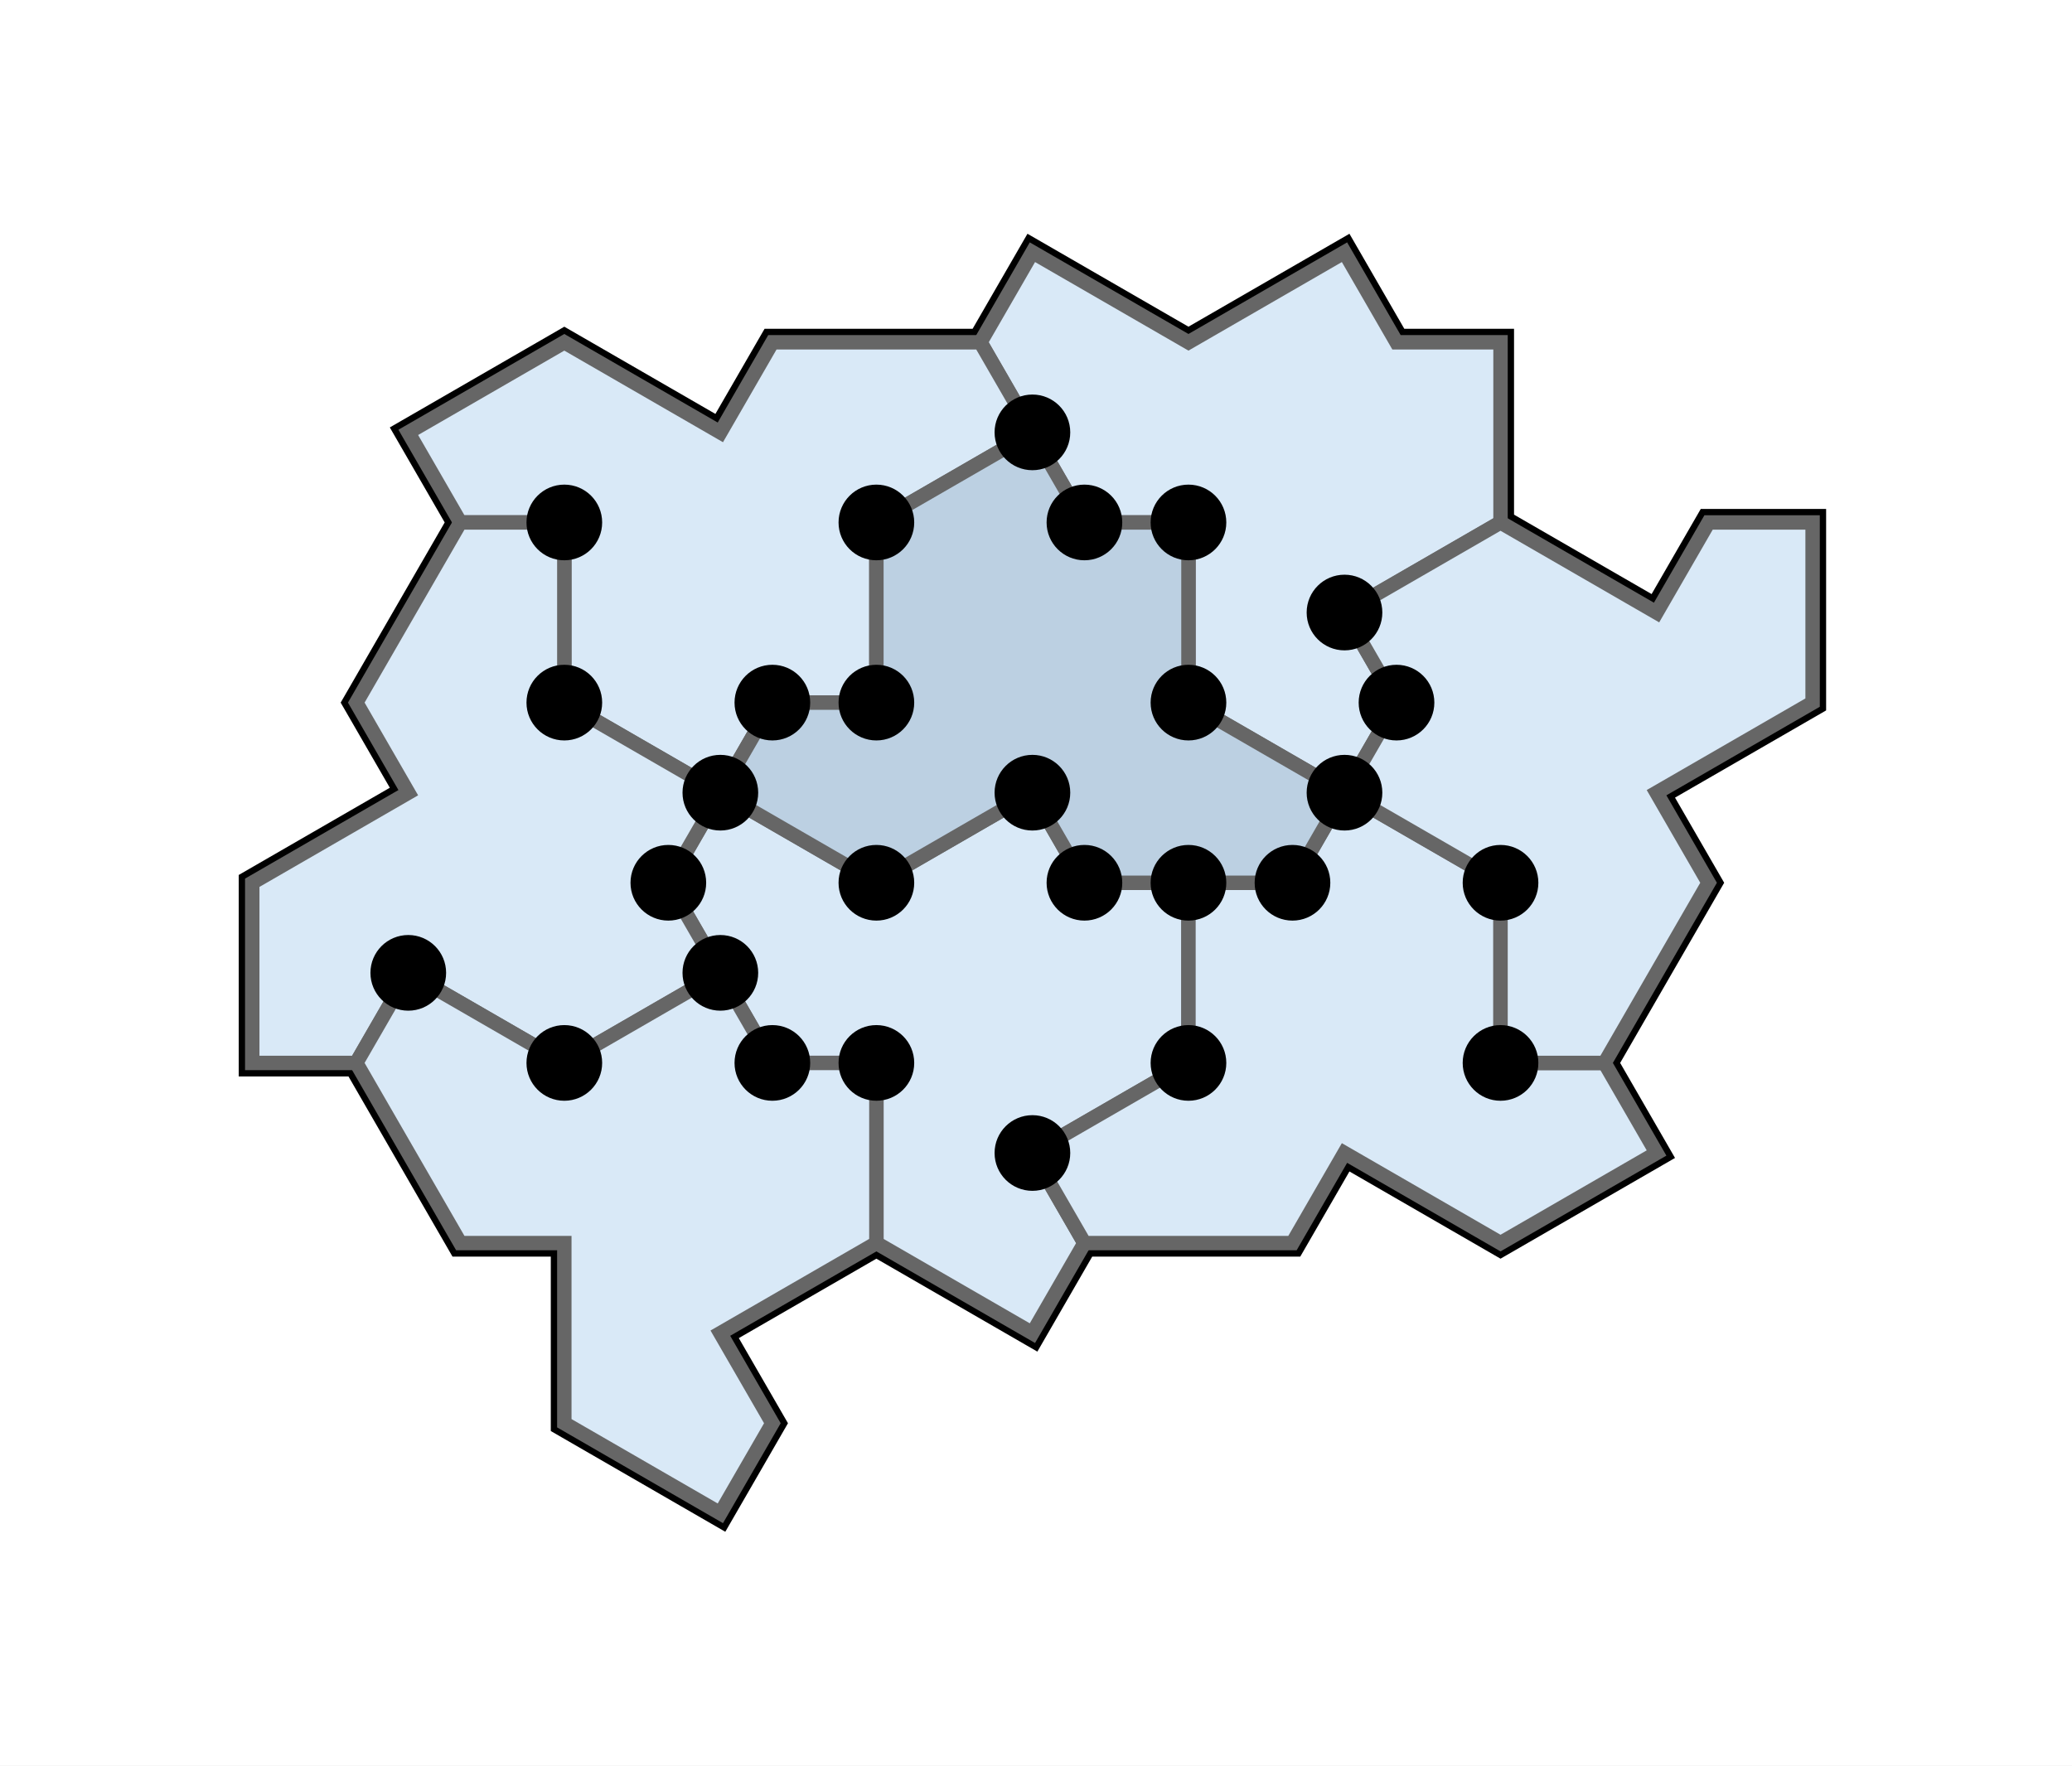
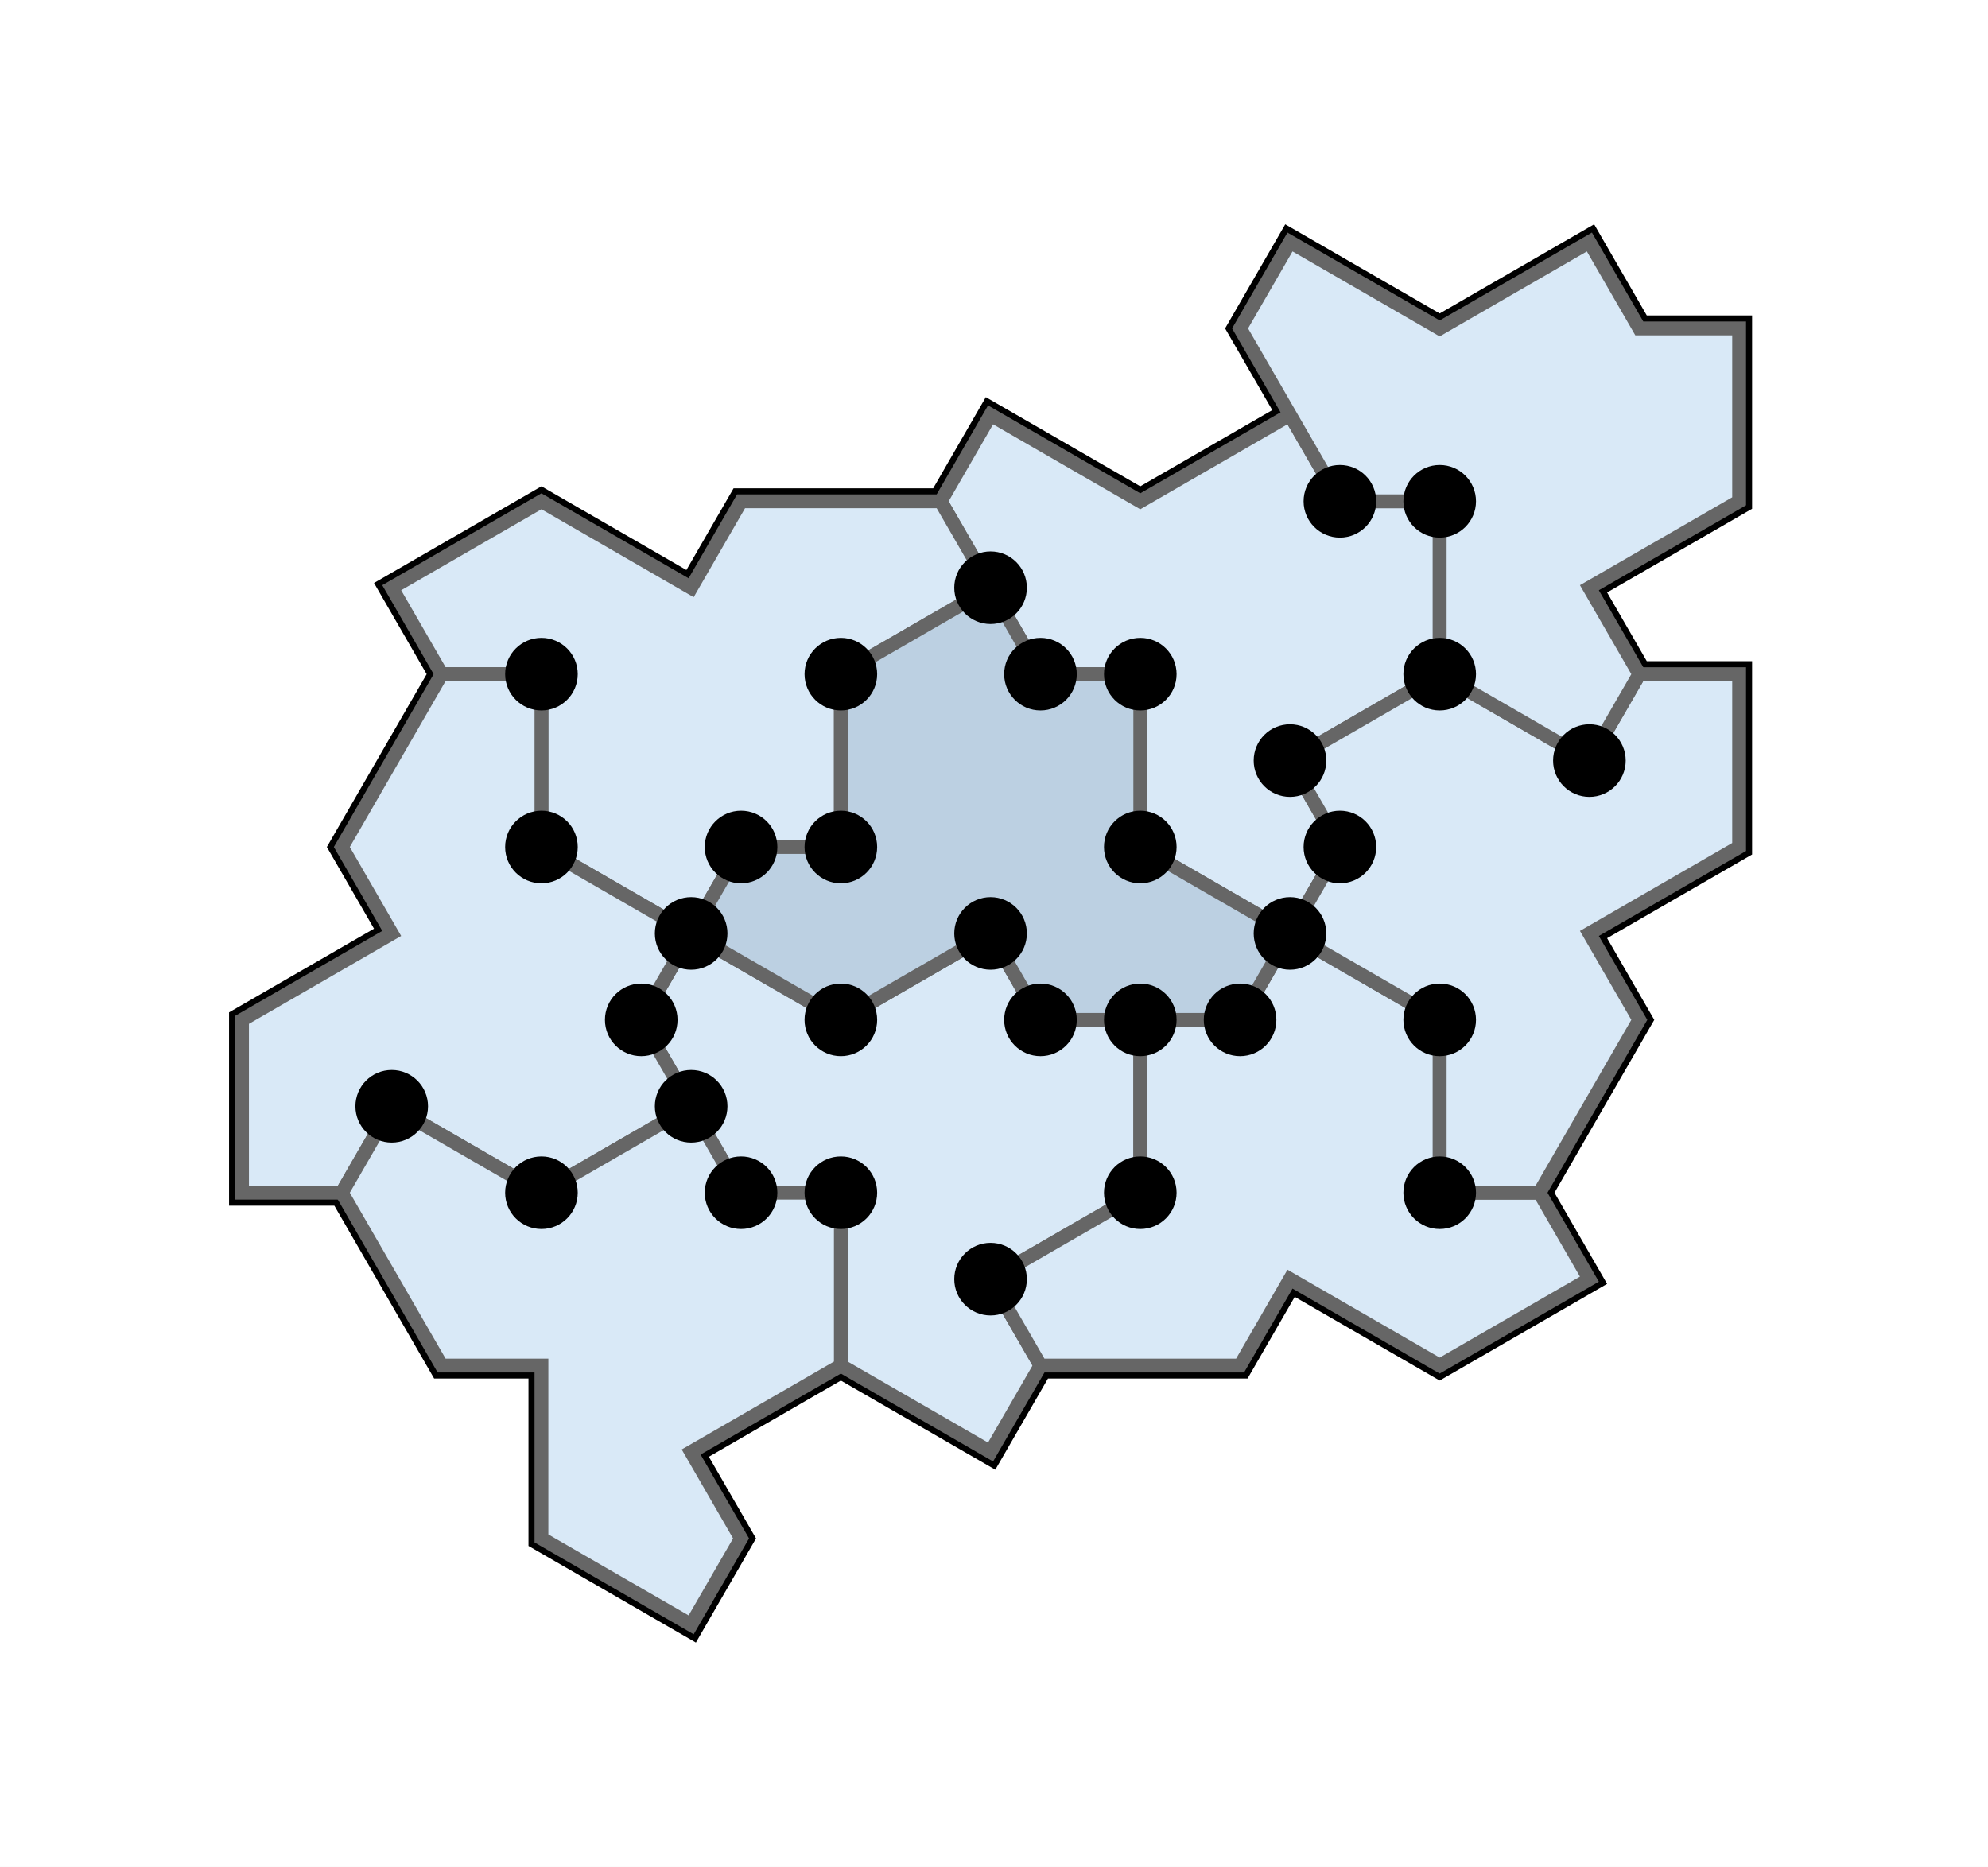
- <svg xmlns="http://www.w3.org/2000/svg" width="115" height="98" viewBox="0 0 115 98">
+ <svg xmlns="http://www.w3.org/2000/svg" width="115" height="108" viewBox="0 0 115 108">
  <rect width="100%" height="100%" fill="white" />
-   <path d="M 22.660 24.000 L 25.547 29.000 L 22.660 34.000 L 19.774 39.000 L 22.660 44.000 L 14.000 49.000 L 14.000 59.000 L 19.774 59.000 L 22.660 64.000 L 25.547 69.000 L 31.321 69.000 L 31.321 79.000 L 39.981 84.000 L 42.868 79.000 L 39.981 74.000 L 48.641 69.000 L 57.301 74.000 L 60.188 69.000 L 65.962 69.000 L 71.735 69.000 L 74.622 64.000 L 83.282 69.000 L 91.942 64.000 L 89.056 59.000 L 91.942 54.000 L 94.829 49.000 L 91.942 44.000 L 100.603 39.000 L 100.603 29.000 L 94.829 29.000 L 91.942 34.000 L 83.282 29.000 L 83.282 19.000 L 77.509 19.000 L 74.622 14.000 L 65.962 19.000 L 57.301 14.000 L 54.415 19.000 L 48.641 19.000 L 42.868 19.000 L 39.981 24.000 L 31.321 19.000 Z " fill="#dddddd" stroke="black" stroke-width="1.50" fill-rule="evenodd" />
-   <path d="M 65.962 59.000 L 65.962 49.000 L 60.188 49.000 L 57.301 44.000 L 48.641 49.000 L 39.981 44.000 L 37.094 49.000 L 39.981 54.000 L 42.868 59.000 L 48.641 59.000 L 48.641 69.000 L 57.301 74.000 L 60.188 69.000 L 57.301 64.000 Z " fill="#d9e9f7" stroke="#666666" stroke-width="0.80" fill-rule="evenodd" />
-   <path d="M 83.282 49.000 L 74.622 44.000 L 71.735 49.000 L 65.962 49.000 L 65.962 59.000 L 57.301 64.000 L 60.188 69.000 L 65.962 69.000 L 71.735 69.000 L 74.622 64.000 L 83.282 69.000 L 91.942 64.000 L 89.056 59.000 L 83.282 59.000 Z " fill="#d9e9f7" stroke="#666666" stroke-width="0.80" fill-rule="evenodd" />
-   <path d="M 83.282 29.000 L 83.282 19.000 L 77.509 19.000 L 74.622 14.000 L 65.962 19.000 L 57.301 14.000 L 54.415 19.000 L 57.301 24.000 L 60.188 29.000 L 65.962 29.000 L 65.962 39.000 L 74.622 44.000 L 77.509 39.000 L 74.622 34.000 Z " fill="#d9e9f7" stroke="#666666" stroke-width="0.80" fill-rule="evenodd" />
-   <path d="M 83.282 29.000 L 74.622 34.000 L 77.509 39.000 L 74.622 44.000 L 83.282 49.000 L 83.282 59.000 L 89.056 59.000 L 91.942 54.000 L 94.829 49.000 L 91.942 44.000 L 100.603 39.000 L 100.603 29.000 L 94.829 29.000 L 91.942 34.000 Z " fill="#d9e9f7" stroke="#666666" stroke-width="0.80" fill-rule="evenodd" />
-   <path d="M 31.321 39.000 L 39.981 44.000 L 42.868 39.000 L 48.641 39.000 L 48.641 29.000 L 57.301 24.000 L 54.415 19.000 L 48.641 19.000 L 42.868 19.000 L 39.981 24.000 L 31.321 19.000 L 22.660 24.000 L 25.547 29.000 L 31.321 29.000 Z " fill="#d9e9f7" stroke="#666666" stroke-width="0.80" fill-rule="evenodd" />
-   <path d="M 31.321 59.000 L 39.981 54.000 L 37.094 49.000 L 39.981 44.000 L 31.321 39.000 L 31.321 29.000 L 25.547 29.000 L 22.660 34.000 L 19.774 39.000 L 22.660 44.000 L 14.000 49.000 L 14.000 59.000 L 19.774 59.000 L 22.660 54.000 Z " fill="#d9e9f7" stroke="#666666" stroke-width="0.80" fill-rule="evenodd" />
-   <path d="M 48.641 69.000 L 48.641 59.000 L 42.868 59.000 L 39.981 54.000 L 31.321 59.000 L 22.660 54.000 L 19.774 59.000 L 22.660 64.000 L 25.547 69.000 L 31.321 69.000 L 31.321 79.000 L 39.981 84.000 L 42.868 79.000 L 39.981 74.000 Z " fill="#d9e9f7" stroke="#666666" stroke-width="0.80" fill-rule="evenodd" />
-   <path d="M 48.641 39.000 L 42.868 39.000 L 39.981 44.000 L 48.641 49.000 L 57.301 44.000 L 60.188 49.000 L 65.962 49.000 L 71.735 49.000 L 74.622 44.000 L 65.962 39.000 L 65.962 29.000 L 60.188 29.000 L 57.301 24.000 L 48.641 29.000 Z " fill="#bcd0e2" stroke="#666666" stroke-width="0.80" fill-rule="evenodd" />
-   <circle cx="37.094" cy="49.000" r="2.1" fill="#000000" stroke="none" />
-   <circle cx="42.868" cy="39.000" r="2.1" fill="#000000" stroke="none" />
-   <circle cx="42.868" cy="59.000" r="2.1" fill="#000000" stroke="none" />
-   <circle cx="60.188" cy="29.000" r="2.1" fill="#000000" stroke="none" />
-   <circle cx="60.188" cy="49.000" r="2.1" fill="#000000" stroke="none" />
-   <circle cx="71.735" cy="49.000" r="2.1" fill="#000000" stroke="none" />
-   <circle cx="77.509" cy="39.000" r="2.1" fill="#000000" stroke="none" />
-   <circle cx="31.321" cy="29.000" r="2.1" fill="#000000" stroke="none" />
-   <circle cx="57.301" cy="24.000" r="2.1" fill="#000000" stroke="none" />
-   <circle cx="22.660" cy="54.000" r="2.1" fill="#000000" stroke="none" />
-   <circle cx="39.981" cy="44.000" r="2.1" fill="#000000" stroke="none" />
+   <path d="M 22.660 34.000 L 25.547 39.000 L 22.660 44.000 L 19.774 49.000 L 22.660 54.000 L 14.000 59.000 L 14.000 69.000 L 19.774 69.000 L 22.660 74.000 L 25.547 79.000 L 31.321 79.000 L 31.321 89.000 L 39.981 94.000 L 42.868 89.000 L 39.981 84.000 L 48.641 79.000 L 57.301 84.000 L 60.188 79.000 L 65.962 79.000 L 71.735 79.000 L 74.622 74.000 L 83.282 79.000 L 91.942 74.000 L 89.056 69.000 L 91.942 64.000 L 94.829 59.000 L 91.942 54.000 L 100.603 49.000 L 100.603 39.000 L 94.829 39.000 L 91.942 34.000 L 100.603 29.000 L 100.603 19.000 L 94.829 19.000 L 91.942 14.000 L 83.282 19.000 L 74.622 14.000 L 71.735 19.000 L 74.622 24.000 L 65.962 29.000 L 57.301 24.000 L 54.415 29.000 L 48.641 29.000 L 42.868 29.000 L 39.981 34.000 L 31.321 29.000 Z " fill="#dddddd" stroke="black" stroke-width="1.50" fill-rule="evenodd" />
+   <path d="M 65.962 69.000 L 65.962 59.000 L 60.188 59.000 L 57.301 54.000 L 48.641 59.000 L 39.981 54.000 L 37.094 59.000 L 39.981 64.000 L 42.868 69.000 L 48.641 69.000 L 48.641 79.000 L 57.301 84.000 L 60.188 79.000 L 57.301 74.000 Z " fill="#d9e9f7" stroke="#666666" stroke-width="0.80" fill-rule="evenodd" />
+   <path d="M 83.282 59.000 L 74.622 54.000 L 71.735 59.000 L 65.962 59.000 L 65.962 69.000 L 57.301 74.000 L 60.188 79.000 L 65.962 79.000 L 71.735 79.000 L 74.622 74.000 L 83.282 79.000 L 91.942 74.000 L 89.056 69.000 L 83.282 69.000 Z " fill="#d9e9f7" stroke="#666666" stroke-width="0.80" fill-rule="evenodd" />
+   <path d="M 83.282 39.000 L 83.282 29.000 L 77.509 29.000 L 74.622 24.000 L 65.962 29.000 L 57.301 24.000 L 54.415 29.000 L 57.301 34.000 L 60.188 39.000 L 65.962 39.000 L 65.962 49.000 L 74.622 54.000 L 77.509 49.000 L 74.622 44.000 Z " fill="#d9e9f7" stroke="#666666" stroke-width="0.80" fill-rule="evenodd" />
+   <path d="M 83.282 39.000 L 74.622 44.000 L 77.509 49.000 L 74.622 54.000 L 83.282 59.000 L 83.282 69.000 L 89.056 69.000 L 91.942 64.000 L 94.829 59.000 L 91.942 54.000 L 100.603 49.000 L 100.603 39.000 L 94.829 39.000 L 91.942 44.000 Z " fill="#d9e9f7" stroke="#666666" stroke-width="0.80" fill-rule="evenodd" />
+   <path d="M 31.321 49.000 L 39.981 54.000 L 42.868 49.000 L 48.641 49.000 L 48.641 39.000 L 57.301 34.000 L 54.415 29.000 L 48.641 29.000 L 42.868 29.000 L 39.981 34.000 L 31.321 29.000 L 22.660 34.000 L 25.547 39.000 L 31.321 39.000 Z " fill="#d9e9f7" stroke="#666666" stroke-width="0.80" fill-rule="evenodd" />
+   <path d="M 31.321 69.000 L 39.981 64.000 L 37.094 59.000 L 39.981 54.000 L 31.321 49.000 L 31.321 39.000 L 25.547 39.000 L 22.660 44.000 L 19.774 49.000 L 22.660 54.000 L 14.000 59.000 L 14.000 69.000 L 19.774 69.000 L 22.660 64.000 Z " fill="#d9e9f7" stroke="#666666" stroke-width="0.80" fill-rule="evenodd" />
+   <path d="M 100.603 29.000 L 100.603 19.000 L 94.829 19.000 L 91.942 14.000 L 83.282 19.000 L 74.622 14.000 L 71.735 19.000 L 74.622 24.000 L 77.509 29.000 L 83.282 29.000 L 83.282 39.000 L 91.942 44.000 L 94.829 39.000 L 91.942 34.000 Z " fill="#d9e9f7" stroke="#666666" stroke-width="0.80" fill-rule="evenodd" />
+   <path d="M 48.641 79.000 L 48.641 69.000 L 42.868 69.000 L 39.981 64.000 L 31.321 69.000 L 22.660 64.000 L 19.774 69.000 L 22.660 74.000 L 25.547 79.000 L 31.321 79.000 L 31.321 89.000 L 39.981 94.000 L 42.868 89.000 L 39.981 84.000 Z " fill="#d9e9f7" stroke="#666666" stroke-width="0.80" fill-rule="evenodd" />
+   <path d="M 48.641 49.000 L 42.868 49.000 L 39.981 54.000 L 48.641 59.000 L 57.301 54.000 L 60.188 59.000 L 65.962 59.000 L 71.735 59.000 L 74.622 54.000 L 65.962 49.000 L 65.962 39.000 L 60.188 39.000 L 57.301 34.000 L 48.641 39.000 Z " fill="#bcd0e2" stroke="#666666" stroke-width="0.80" fill-rule="evenodd" />
+   <circle cx="37.094" cy="59.000" r="2.1" fill="#000000" stroke="none" />
+   <circle cx="42.868" cy="49.000" r="2.1" fill="#000000" stroke="none" />
+   <circle cx="42.868" cy="69.000" r="2.1" fill="#000000" stroke="none" />
+   <circle cx="60.188" cy="39.000" r="2.1" fill="#000000" stroke="none" />
+   <circle cx="60.188" cy="59.000" r="2.1" fill="#000000" stroke="none" />
+   <circle cx="77.509" cy="29.000" r="2.1" fill="#000000" stroke="none" />
+   <circle cx="71.735" cy="59.000" r="2.1" fill="#000000" stroke="none" />
+   <circle cx="77.509" cy="49.000" r="2.1" fill="#000000" stroke="none" />
+   <circle cx="31.321" cy="39.000" r="2.1" fill="#000000" stroke="none" />
+   <circle cx="57.301" cy="34.000" r="2.1" fill="#000000" stroke="none" />
+   <circle cx="22.660" cy="64.000" r="2.1" fill="#000000" stroke="none" />
+   <circle cx="39.981" cy="54.000" r="2.1" fill="#000000" stroke="none" />
+   <circle cx="48.641" cy="49.000" r="2.1" fill="#000000" stroke="none" />
+   <circle cx="65.962" cy="39.000" r="2.1" fill="#000000" stroke="none" />
+   <circle cx="83.282" cy="29.000" r="2.1" fill="#000000" stroke="none" />
+   <circle cx="39.981" cy="64.000" r="2.1" fill="#000000" stroke="none" />
+   <circle cx="57.301" cy="54.000" r="2.1" fill="#000000" stroke="none" />
+   <circle cx="74.622" cy="44.000" r="2.1" fill="#000000" stroke="none" />
+   <circle cx="48.641" cy="69.000" r="2.1" fill="#000000" stroke="none" />
+   <circle cx="65.962" cy="59.000" r="2.1" fill="#000000" stroke="none" />
+   <circle cx="74.622" cy="54.000" r="2.1" fill="#000000" stroke="none" />
+   <circle cx="91.942" cy="44.000" r="2.1" fill="#000000" stroke="none" />
+   <circle cx="57.301" cy="74.000" r="2.1" fill="#000000" stroke="none" />
+   <circle cx="83.282" cy="69.000" r="2.1" fill="#000000" stroke="none" />
+   <circle cx="31.321" cy="49.000" r="2.1" fill="#000000" stroke="none" />
  <circle cx="48.641" cy="39.000" r="2.1" fill="#000000" stroke="none" />
-   <circle cx="65.962" cy="29.000" r="2.1" fill="#000000" stroke="none" />
-   <circle cx="39.981" cy="54.000" r="2.1" fill="#000000" stroke="none" />
-   <circle cx="57.301" cy="44.000" r="2.1" fill="#000000" stroke="none" />
-   <circle cx="74.622" cy="34.000" r="2.1" fill="#000000" stroke="none" />
+   <circle cx="31.321" cy="69.000" r="2.1" fill="#000000" stroke="none" />
  <circle cx="48.641" cy="59.000" r="2.1" fill="#000000" stroke="none" />
  <circle cx="65.962" cy="49.000" r="2.1" fill="#000000" stroke="none" />
-   <circle cx="74.622" cy="44.000" r="2.1" fill="#000000" stroke="none" />
-   <circle cx="57.301" cy="64.000" r="2.1" fill="#000000" stroke="none" />
+   <circle cx="83.282" cy="39.000" r="2.1" fill="#000000" stroke="none" />
+   <circle cx="65.962" cy="69.000" r="2.1" fill="#000000" stroke="none" />
  <circle cx="83.282" cy="59.000" r="2.1" fill="#000000" stroke="none" />
-   <circle cx="31.321" cy="39.000" r="2.1" fill="#000000" stroke="none" />
-   <circle cx="48.641" cy="29.000" r="2.1" fill="#000000" stroke="none" />
-   <circle cx="31.321" cy="59.000" r="2.1" fill="#000000" stroke="none" />
-   <circle cx="48.641" cy="49.000" r="2.1" fill="#000000" stroke="none" />
-   <circle cx="65.962" cy="39.000" r="2.1" fill="#000000" stroke="none" />
-   <circle cx="65.962" cy="59.000" r="2.1" fill="#000000" stroke="none" />
-   <circle cx="83.282" cy="49.000" r="2.1" fill="#000000" stroke="none" />
</svg>
